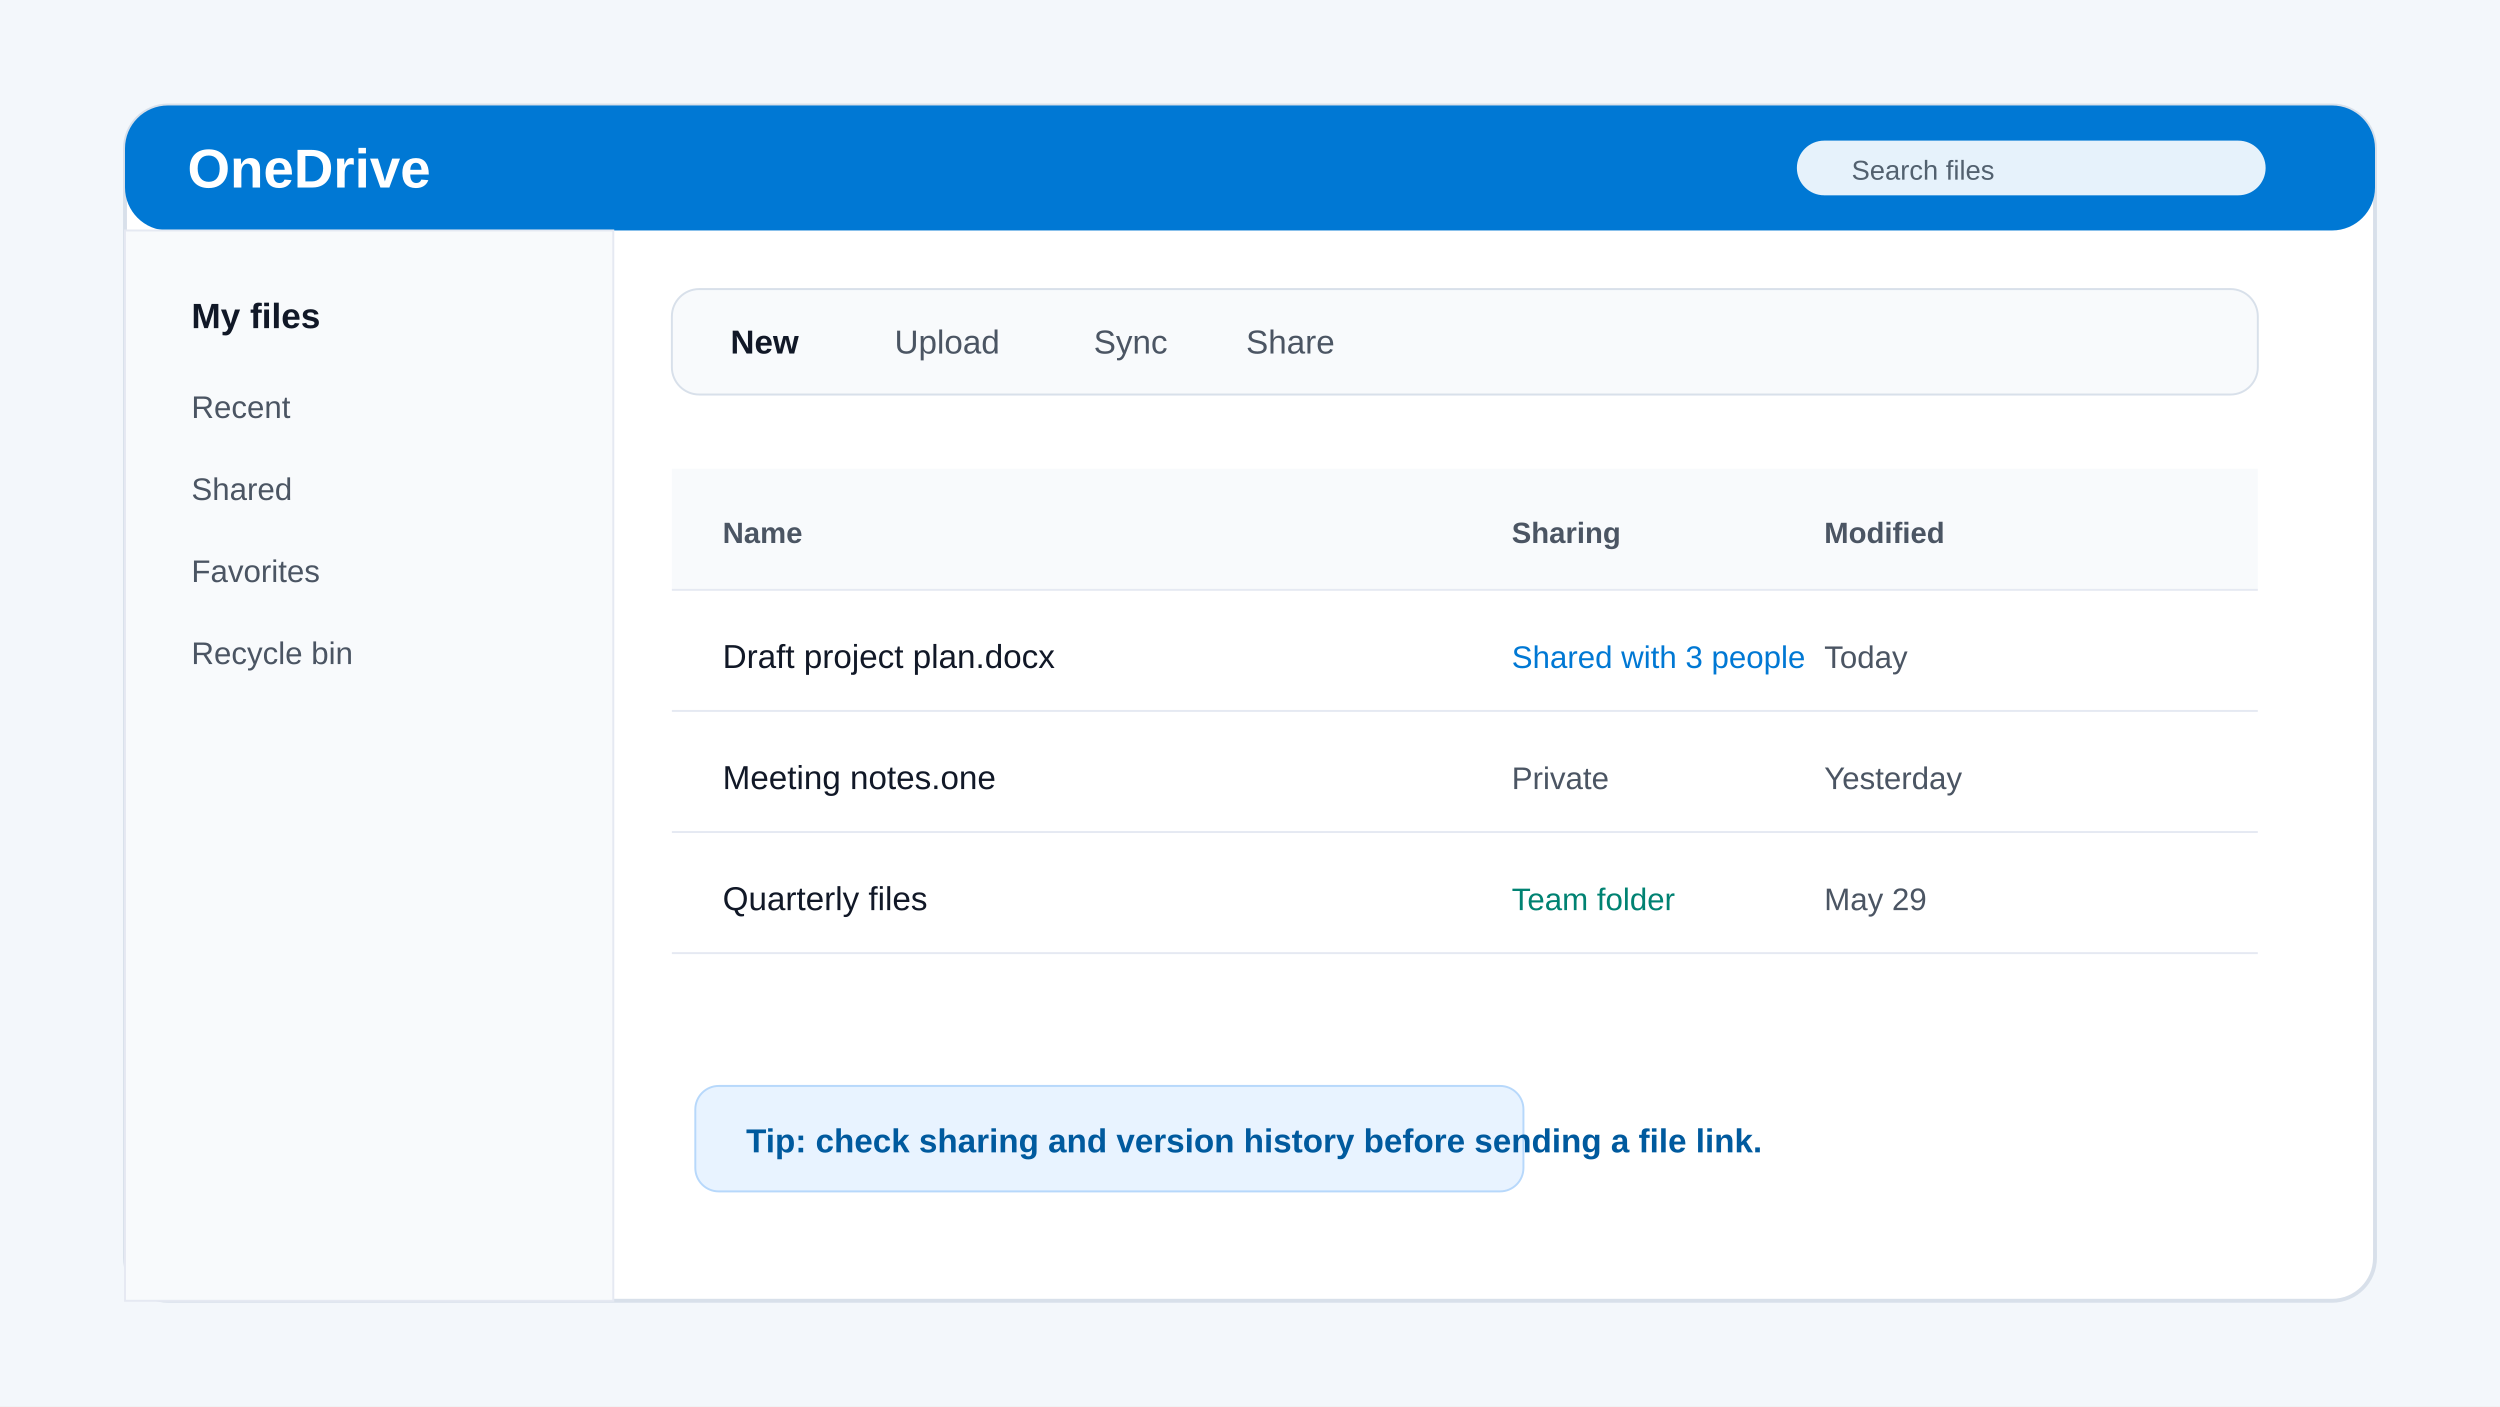
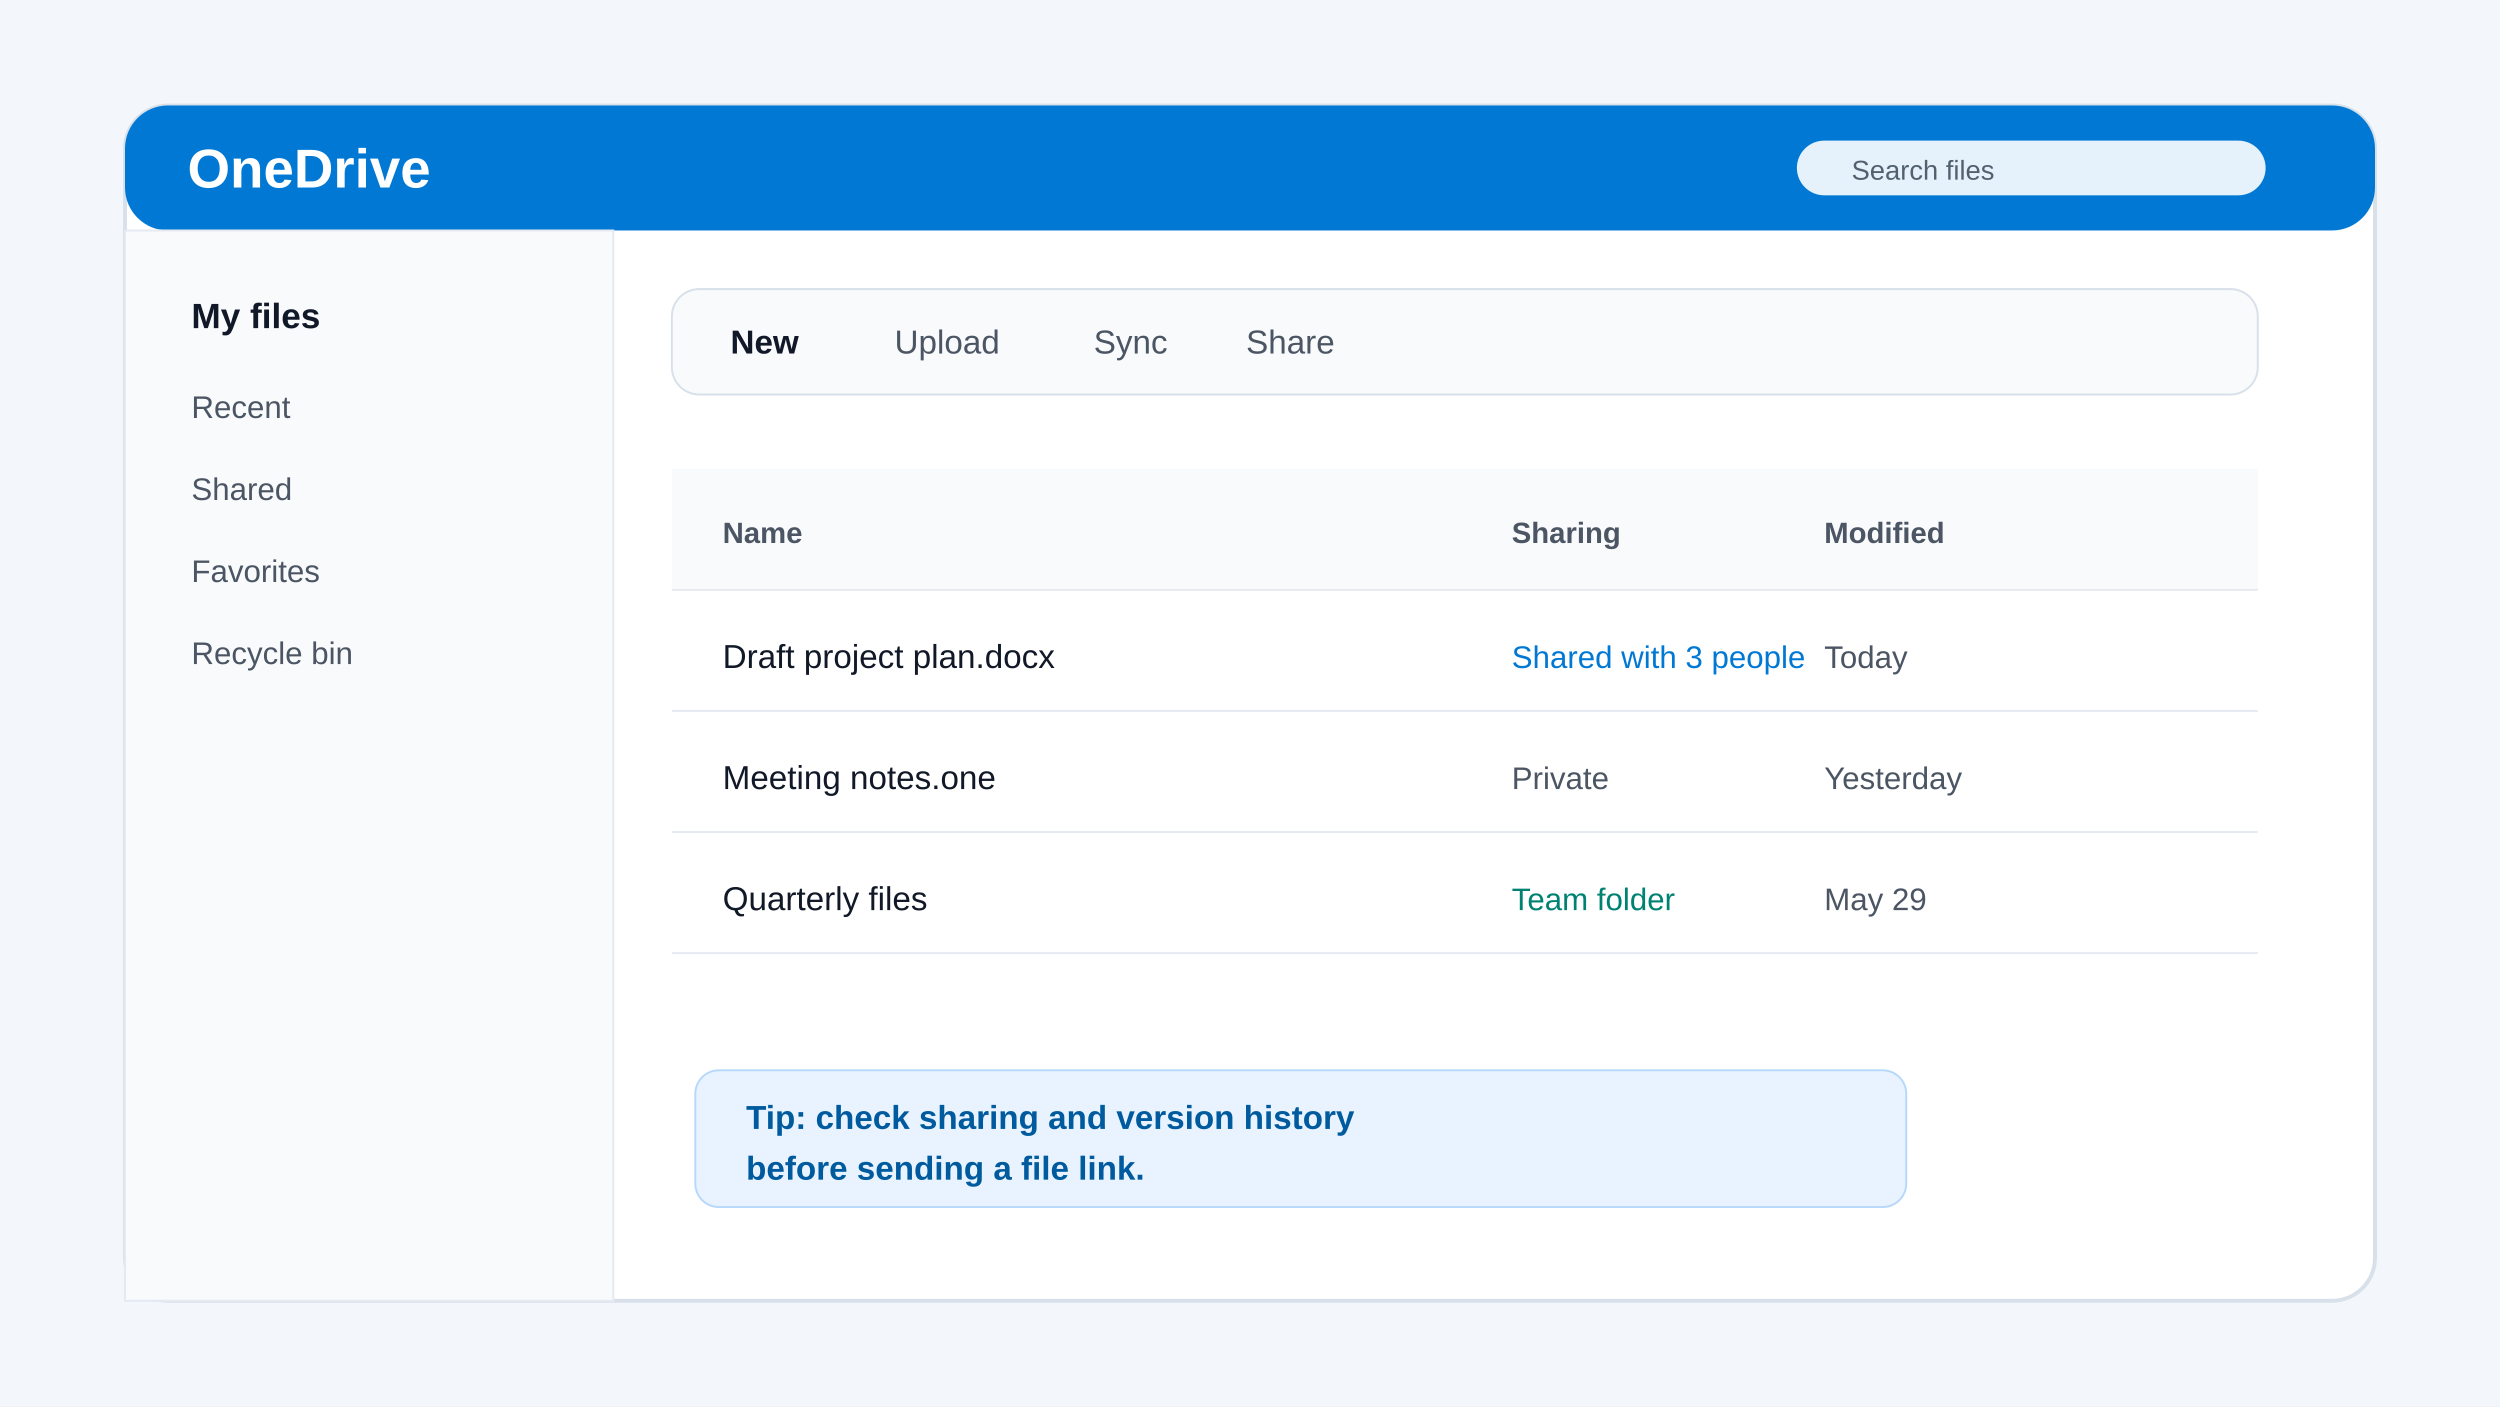
<svg xmlns="http://www.w3.org/2000/svg" viewBox="0 0 1280 720" role="img" aria-labelledby="title desc">
  <rect width="1280" height="720" fill="#f3f7fb" />
  <rect x="64" y="54" width="1152" height="612" rx="22" fill="#fff" stroke="#d8e0ea" stroke-width="2" />
  <rect x="64" y="54" width="1152" height="64" rx="22" fill="#0078d4" />
  <text x="96" y="96" font-family="Segoe UI, Arial, sans-serif" font-size="28" font-weight="700" fill="#fff">OneDrive</text>
  <rect x="920" y="72" width="240" height="28" rx="14" fill="#fff" opacity=".9" />
  <text x="948" y="92" font-family="Segoe UI, Arial, sans-serif" font-size="14" fill="#52616f">Search files</text>
  <rect x="64" y="118" width="250" height="548" fill="#f8fafc" stroke="#e5e9f2" />
  <text x="98" y="168" font-family="Segoe UI, Arial, sans-serif" font-size="18" font-weight="700" fill="#111827">My files</text>
  <text x="98" y="214" font-family="Segoe UI, Arial, sans-serif" font-size="16" fill="#4b5563">Recent</text>
  <text x="98" y="256" font-family="Segoe UI, Arial, sans-serif" font-size="16" fill="#4b5563">Shared</text>
  <text x="98" y="298" font-family="Segoe UI, Arial, sans-serif" font-size="16" fill="#4b5563">Favorites</text>
  <text x="98" y="340" font-family="Segoe UI, Arial, sans-serif" font-size="16" fill="#4b5563">Recycle bin</text>
  <rect x="344" y="148" width="812" height="54" rx="14" fill="#f8fafc" stroke="#d8e0ea" />
  <text x="374" y="181" font-family="Segoe UI, Arial, sans-serif" font-size="17" font-weight="700" fill="#111827">New</text>
  <text x="458" y="181" font-family="Segoe UI, Arial, sans-serif" font-size="17" fill="#4b5563">Upload</text>
  <text x="560" y="181" font-family="Segoe UI, Arial, sans-serif" font-size="17" fill="#4b5563">Sync</text>
  <text x="638" y="181" font-family="Segoe UI, Arial, sans-serif" font-size="17" fill="#4b5563">Share</text>
  <g transform="translate(344 240)" font-family="Segoe UI, Arial, sans-serif">
    <rect width="812" height="62" fill="#f8fafc" />
    <text x="26" y="38" font-size="15" font-weight="700" fill="#4b5563">Name</text>
    <text x="430" y="38" font-size="15" font-weight="700" fill="#4b5563">Sharing</text>
    <text x="590" y="38" font-size="15" font-weight="700" fill="#4b5563">Modified</text>
    <line y1="62" x2="812" y2="62" stroke="#e5e9f2" />
    <g transform="translate(0 62)">
      <text x="26" y="40" font-size="17" fill="#111827">Draft project plan.docx</text>
      <text x="430" y="40" font-size="16" fill="#0078d4">Shared with 3 people</text>
      <text x="590" y="40" font-size="16" fill="#4b5563">Today</text>
      <line y1="62" x2="812" y2="62" stroke="#e5e9f2" />
    </g>
    <g transform="translate(0 124)">
      <text x="26" y="40" font-size="17" fill="#111827">Meeting notes.one</text>
      <text x="430" y="40" font-size="16" fill="#4b5563">Private</text>
      <text x="590" y="40" font-size="16" fill="#4b5563">Yesterday</text>
      <line y1="62" x2="812" y2="62" stroke="#e5e9f2" />
    </g>
    <g transform="translate(0 186)">
      <text x="26" y="40" font-size="17" fill="#111827">Quarterly files</text>
      <text x="430" y="40" font-size="16" fill="#008272">Team folder</text>
      <text x="590" y="40" font-size="16" fill="#4b5563">May 29</text>
      <line y1="62" x2="812" y2="62" stroke="#e5e9f2" />
    </g>
  </g>
-   <rect x="356" y="556" width="424" height="54" rx="12" fill="#e8f3ff" stroke="#b7d8fb" />
-   <text x="382" y="590" font-family="Segoe UI, Arial, sans-serif" font-size="17" font-weight="700" fill="#005a9e">Tip: check sharing and version history before sending a file link.</text>
+   <rect x="356" y="548" width="620" height="70" rx="12" fill="#e8f3ff" stroke="#b7d8fb" />
+   <text x="382" y="578" font-family="Segoe UI, Arial, sans-serif" font-size="17" font-weight="700" fill="#005a9e">Tip: check sharing and version history</text>
+   <text x="382" y="604" font-family="Segoe UI, Arial, sans-serif" font-size="17" font-weight="700" fill="#005a9e">before sending a file link.</text>
</svg>
